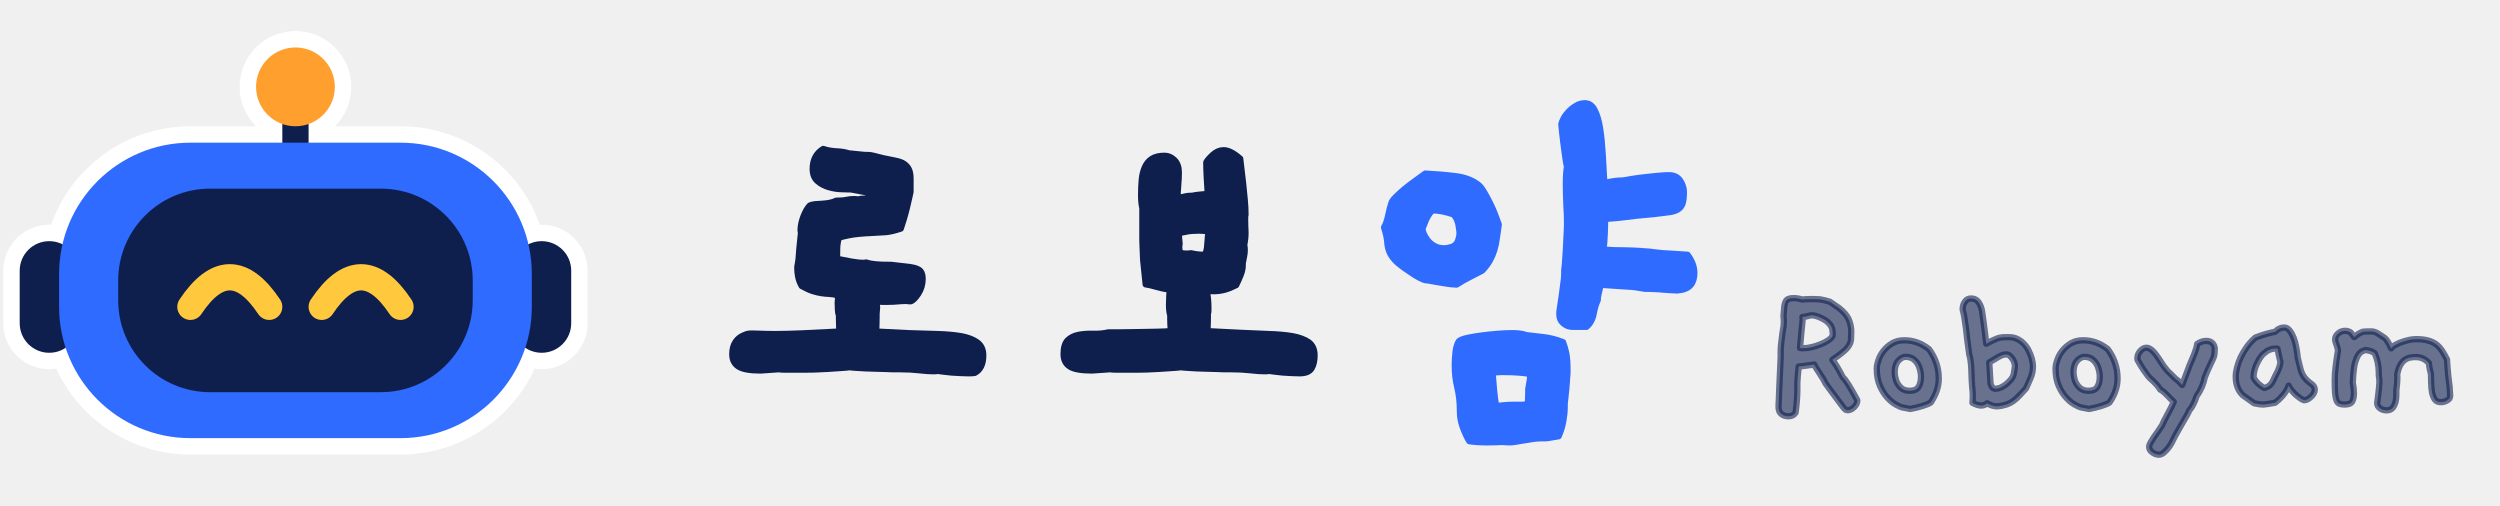
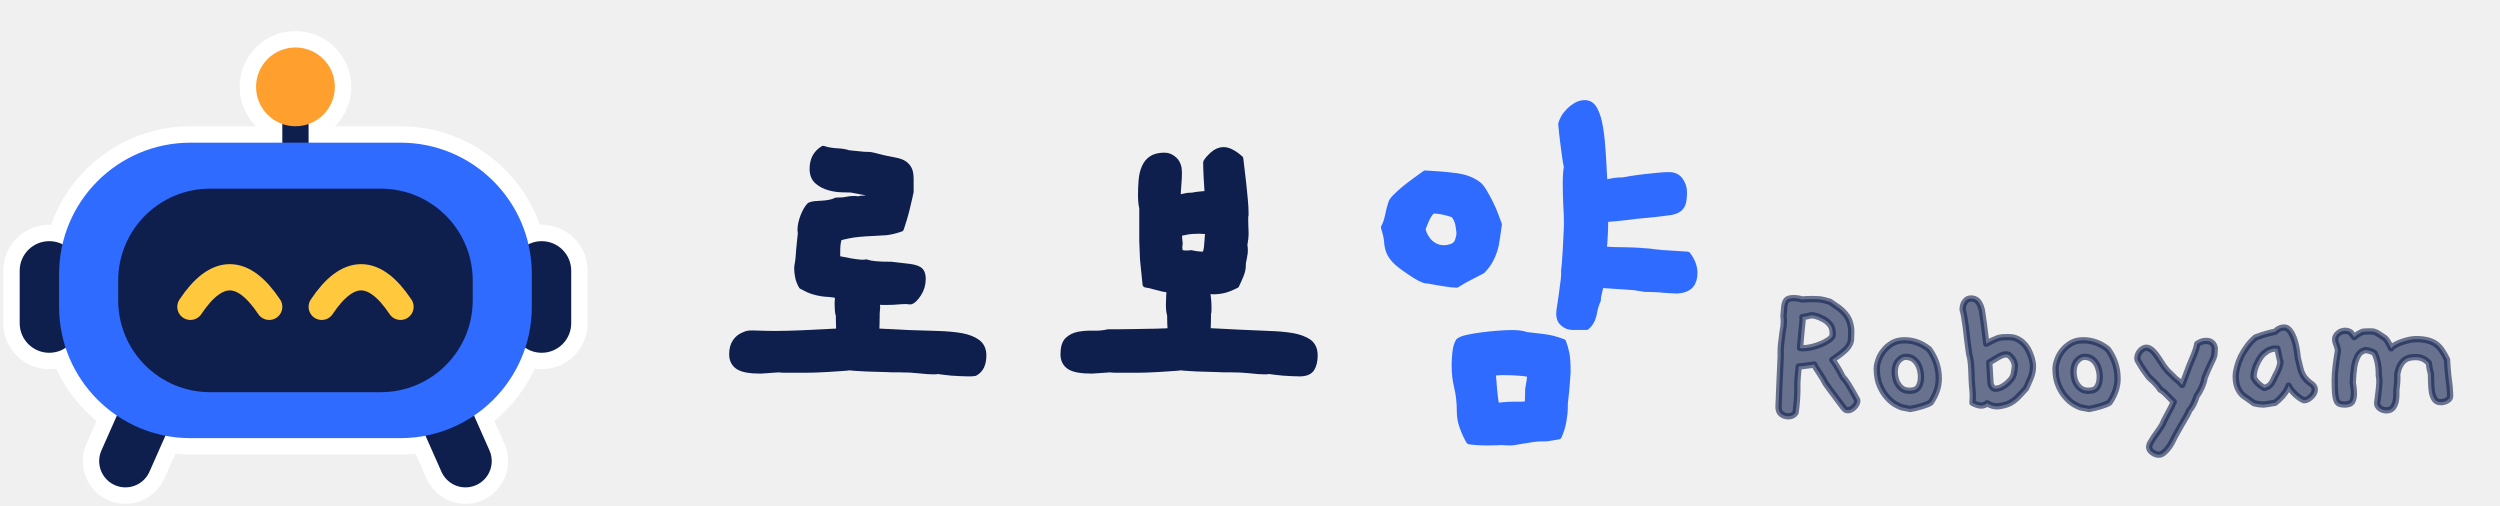
<svg xmlns="http://www.w3.org/2000/svg" viewBox="0 0 198 40" role="img" aria-label="로보얌">
  <view id="wordmark" viewBox="56 0 140 40" preserveAspectRatio="xMinYMid meet" />
  <g transform="translate(0 10) scale(0.26) translate(-10 -57)">
    <g stroke="#FFFFFF" stroke-width="10" fill="#FFFFFF" stroke-linejoin="round">
      <line x1="100" y1="45" x2="100" y2="64" />
      <circle cx="100" cy="45" r="12" />
      <rect x="16" y="92" width="18" height="34" rx="9" />
      <rect x="166" y="92" width="18" height="34" rx="9" />
      <rect x="28" y="62" width="144" height="90" rx="40" />
    </g>
+     <line x1="61.05" y1="130" x2="48.21" y2="159" stroke="#FFFFFF" stroke-width="26" stroke-linecap="round" />
+     <line x1="138.95" y1="130" x2="151.79" y2="159" stroke="#FFFFFF" stroke-width="26" stroke-linecap="round" />
+     <line x1="61.05" y1="130" x2="48.21" y2="159" stroke="#0E1F4D" stroke-width="16" stroke-linecap="round" />
+     <line x1="138.95" y1="130" x2="151.79" y2="159" stroke="#0E1F4D" stroke-width="16" stroke-linecap="round" />
    <line x1="100" y1="45" x2="100" y2="64" stroke="#0E1F4D" stroke-width="8" stroke-linecap="round" />
    <circle cx="100" cy="45" r="12" fill="#FF9F2E" />
    <rect x="16" y="92" width="18" height="34" rx="9" fill="#0E1F4D" />
    <rect x="166" y="92" width="18" height="34" rx="9" fill="#0E1F4D" />
    <rect x="28" y="62" width="144" height="90" rx="40" fill="#2F6BFF" />
    <rect x="46" y="76" width="108" height="62" rx="28" fill="#0E1F4D" />
    <path d="M68 112 Q80 94 92 112" stroke="#FFC83D" stroke-width="8" fill="none" stroke-linecap="round" />
    <path d="M108 112 Q120 94 132 112" stroke="#FFC83D" stroke-width="8" fill="none" stroke-linecap="round" />
  </g>
  <path d="M77.20 29.53L77.20 29.53Q77.87 29.18 77.87 28.15L77.87 28.15Q77.87 27.48 77.41 27.13Q76.94 26.78 76.13 26.63Q75.31 26.49 74.24 26.46Q73.17 26.42 71.95 26.39L71.95 26.39L69.39 26.26Q69.39 25.98 69.41 25.66Q69.42 25.34 69.42 25.08L69.42 25.08L69.42 24.86Q69.42 24.73 69.44 24.60Q69.46 24.47 69.46 24.34L69.46 24.34Q69.46 24.22 69.44 24.10Q69.42 23.99 69.42 23.86L69.42 23.86Q69.68 23.90 69.89 23.90Q70.10 23.90 70.29 23.90L70.29 23.90Q70.77 23.90 71.14 23.86Q71.50 23.83 71.79 23.83L71.79 23.83Q71.86 23.83 71.95 23.85Q72.05 23.86 72.11 23.86L72.11 23.86Q72.37 23.80 72.72 23.27Q73.07 22.74 73.07 22.07L73.07 22.07Q73.07 21.56 72.78 21.37Q72.50 21.18 71.70 21.11L71.70 21.11L70.58 20.98Q70.13 20.98 69.86 20.97Q69.58 20.95 69.38 20.94Q69.17 20.92 68.99 20.89Q68.82 20.86 68.59 20.79L68.59 20.79Q68.53 20.82 68.37 20.82L68.37 20.82Q67.98 20.82 67.36 20.71Q66.74 20.60 66.29 20.50L66.29 20.50Q66.29 20.12 66.30 19.64Q66.32 19.16 66.45 18.81L66.45 18.81Q67.31 18.58 67.95 18.52Q68.59 18.46 69.12 18.44Q69.65 18.42 70.16 18.38Q70.67 18.33 71.34 18.10L71.34 18.10Q71.44 17.82 71.57 17.38Q71.70 16.95 71.81 16.50Q71.92 16.06 72 15.69Q72.08 15.32 72.11 15.19L72.11 15.19L72.11 14.17Q72.11 13.62 71.94 13.34Q71.76 13.05 71.46 12.90Q71.15 12.76 70.77 12.70Q70.38 12.63 69.97 12.54L69.97 12.54Q69.01 12.28 68.82 12.28L68.82 12.28L68.69 12.28Q68.43 12.28 68.03 12.23Q67.63 12.18 67.22 12.15L67.22 12.15Q66.86 12.02 66.26 11.99Q65.65 11.96 65.20 11.80L65.20 11.80Q64.37 12.31 64.37 13.37L64.37 13.37Q64.37 14.01 64.75 14.34Q65.14 14.68 65.65 14.82Q66.16 14.97 66.66 14.98Q67.15 15 67.41 15L67.41 15Q67.63 15.03 68.10 15.13Q68.56 15.22 68.98 15.29L68.98 15.29Q68.91 15.54 68.82 15.62Q68.72 15.70 68.61 15.72Q68.50 15.74 68.34 15.74Q68.18 15.74 67.98 15.80L67.98 15.80Q67.89 15.80 67.81 15.78Q67.73 15.77 67.66 15.77L67.66 15.77Q67.34 15.77 67.06 15.83Q66.77 15.90 66.22 15.90L66.22 15.90Q66.06 15.99 65.76 16.06Q65.46 16.12 65.14 16.14Q64.82 16.15 64.53 16.18Q64.24 16.22 64.14 16.28L64.14 16.28Q63.86 16.57 63.63 17.16Q63.41 17.75 63.41 18.23L63.41 18.23Q63.41 18.30 63.42 18.34Q63.44 18.39 63.44 18.46L63.44 18.46L63.31 19.74Q63.28 20.28 63.25 20.52Q63.22 20.76 63.20 20.86Q63.18 20.95 63.17 21.02Q63.15 21.08 63.15 21.27L63.15 21.27Q63.15 21.56 63.22 21.91Q63.28 22.26 63.50 22.65L63.50 22.65Q64.02 22.94 64.37 23.05Q64.72 23.16 65.04 23.21Q65.36 23.26 65.66 23.27Q65.97 23.29 66.38 23.38L66.38 23.38Q66.38 23.54 66.37 23.70Q66.35 23.86 66.35 24.02L66.35 24.02Q66.35 24.28 66.37 24.55Q66.38 24.82 66.45 24.98L66.45 24.98L66.45 25.24Q66.45 25.46 66.46 25.70Q66.48 25.94 66.48 26.26L66.48 26.26Q64.66 26.36 63.44 26.41Q62.22 26.46 61.46 26.46Q60.69 26.46 60.27 26.44Q59.86 26.42 59.62 26.42Q59.38 26.42 59.25 26.44Q59.12 26.46 58.93 26.55L58.93 26.55Q58.51 26.71 58.26 27.08Q58.00 27.45 58.00 28.06L58.00 28.06Q58.00 28.70 58.48 29.02Q58.96 29.34 60.24 29.34L60.24 29.34L61.68 29.24Q61.87 29.27 62.10 29.27Q62.32 29.27 62.58 29.27L62.58 29.27L63.66 29.27L63.86 29.27Q64.02 29.27 64.51 29.26Q65.01 29.24 65.57 29.21Q66.13 29.18 66.62 29.14Q67.12 29.11 67.28 29.08L67.28 29.08Q67.47 29.11 68.03 29.14Q68.59 29.18 69.17 29.19Q69.74 29.21 70.21 29.22Q70.67 29.24 70.70 29.24L70.70 29.24L71.28 29.24Q72.11 29.24 72.80 29.32Q73.49 29.40 73.94 29.40L73.94 29.40Q74.16 29.40 74.26 29.37L74.26 29.37Q74.42 29.40 74.72 29.43Q75.02 29.46 75.36 29.50Q75.70 29.53 76.05 29.54Q76.40 29.56 76.69 29.56L76.69 29.56Q77.07 29.56 77.20 29.53Z" fill="#0E1F4D" stroke="#0E1F4D" stroke-width="0.5" stroke-linejoin="round" />
  <path d="M95.73 18.30L95.73 18.30Q95.66 18.68 95.65 19.02Q95.63 19.35 95.60 19.61Q95.57 19.86 95.50 20.02Q95.44 20.18 95.25 20.18L95.25 20.18Q95.06 20.18 94.82 20.15Q94.58 20.12 94.32 20.06L94.32 20.06Q94.19 20.09 94 20.09L94 20.09Q93.58 20.09 93.49 19.99Q93.39 19.90 93.39 19.51L93.39 19.51Q93.39 19.45 93.41 19.40Q93.42 19.35 93.42 19.29L93.42 19.29Q93.39 19.10 93.38 18.89Q93.36 18.68 93.36 18.46L93.36 18.46Q93.58 18.42 93.97 18.34Q94.35 18.26 94.99 18.26L94.99 18.26Q95.15 18.26 95.33 18.28Q95.50 18.30 95.73 18.30ZM95.57 23L95.57 23Q95.89 23.06 96.11 23.06L96.11 23.06Q96.56 23.06 97.01 22.94Q97.46 22.81 97.90 22.58L97.90 22.58Q98.10 22.17 98.26 21.77Q98.42 21.37 98.42 21.02L98.42 21.02L98.42 20.86Q98.48 20.50 98.53 20.28Q98.58 20.06 98.58 19.80L98.58 19.80Q98.58 19.58 98.54 19.42L98.54 19.42Q98.64 18.90 98.64 18.42L98.64 18.42Q98.64 18.17 98.62 17.93Q98.61 17.69 98.61 17.43L98.61 17.43Q98.61 17.34 98.61 17.22Q98.61 17.11 98.64 17.02L98.64 17.02Q98.64 16.44 98.58 15.82Q98.51 15.19 98.45 14.52L98.45 14.52L98.22 12.57Q97.46 11.90 96.91 11.90L96.91 11.90Q96.46 11.90 96.06 12.26Q95.66 12.63 95.54 12.86L95.54 12.86Q95.54 13.30 95.58 14.07Q95.63 14.84 95.66 15.38L95.66 15.38Q95.34 15.38 95.01 15.42Q94.67 15.45 94.42 15.51L94.42 15.51L94.29 15.51Q94.03 15.51 93.78 15.58Q93.52 15.64 93.26 15.70L93.26 15.70Q93.26 15.26 93.31 14.68Q93.36 14.10 93.36 13.66L93.36 13.66Q93.36 13.02 93.01 12.68Q92.66 12.34 92.24 12.34L92.24 12.34Q91.60 12.34 91.23 12.58Q90.86 12.82 90.67 13.26Q90.48 13.69 90.43 14.25Q90.38 14.81 90.38 15.45L90.38 15.45Q90.38 16.09 90.48 16.47L90.48 16.47L90.48 17.05L90.48 18.68L90.48 19.06Q90.48 19.22 90.50 19.59Q90.51 19.96 90.54 20.57L90.54 20.57L90.74 22.52Q91.02 22.55 91.57 22.71Q92.11 22.87 92.66 22.94L92.66 22.94Q92.62 23.19 92.61 23.50Q92.59 23.80 92.59 24.12L92.59 24.12Q92.59 24.66 92.69 24.98L92.69 24.98L92.69 25.24Q92.69 25.46 92.70 25.69Q92.72 25.91 92.72 26.23L92.72 26.23Q92.40 26.26 91.58 26.28Q90.77 26.30 89.92 26.31Q89.07 26.33 88.42 26.33Q87.76 26.33 87.76 26.33L87.76 26.33Q87.22 26.46 86.59 26.44Q85.97 26.42 85.44 26.52Q84.91 26.62 84.58 26.94Q84.24 27.26 84.24 28.06L84.24 28.06Q84.24 28.70 84.72 29.02Q85.20 29.34 86.48 29.34L86.48 29.34L87.92 29.24Q88.11 29.27 88.34 29.27Q88.56 29.27 88.82 29.27L88.82 29.27L89.90 29.27L90.10 29.27Q90.26 29.27 90.75 29.26Q91.25 29.24 91.81 29.21Q92.37 29.18 92.86 29.14Q93.36 29.11 93.52 29.08L93.52 29.08Q93.71 29.11 94.27 29.14Q94.83 29.18 95.41 29.19Q95.98 29.21 96.45 29.22Q96.91 29.24 96.94 29.24L96.94 29.24L97.52 29.24Q98.35 29.24 99.04 29.32Q99.73 29.40 100.18 29.40L100.18 29.40Q100.40 29.40 100.50 29.37L100.50 29.37Q100.66 29.40 100.96 29.43Q101.26 29.46 101.60 29.50Q101.94 29.53 102.29 29.54Q102.64 29.56 102.93 29.56L102.93 29.56Q103.63 29.56 103.87 29.18Q104.11 28.79 104.11 28.15L104.11 28.15Q104.11 27.45 103.65 27.11Q103.18 26.78 102.37 26.63Q101.55 26.49 100.48 26.46Q99.41 26.42 98.19 26.36L98.19 26.36L95.63 26.23Q95.63 25.94 95.65 25.64Q95.66 25.34 95.66 25.08L95.66 25.08L95.66 24.86Q95.70 24.73 95.70 24.60Q95.70 24.47 95.70 24.31L95.70 24.31Q95.70 23.96 95.66 23.62Q95.63 23.29 95.57 23Z" fill="#0E1F4D" stroke="#0E1F4D" stroke-width="0.5" stroke-linejoin="round" />
  <path d="M133.65 20.18L133.65 20.18L132.27 20.09Q131.60 20.06 131.34 20.02Q131.09 19.99 130.96 19.98Q130.83 19.96 130.69 19.94Q130.54 19.93 130.13 19.90L130.13 19.90Q129.68 19.86 129.33 19.85Q128.98 19.83 128.62 19.83Q128.27 19.83 127.89 19.82Q127.50 19.80 126.99 19.77L126.99 19.77Q127.06 19.32 127.09 18.58Q127.12 17.85 127.12 17.34L127.12 17.34Q127.63 17.30 127.98 17.27Q128.34 17.24 128.72 17.19Q129.10 17.14 129.62 17.08Q130.13 17.02 130.99 16.95L130.99 16.95Q131.66 16.86 132.13 16.81Q132.59 16.76 132.86 16.60Q133.14 16.44 133.25 16.14Q133.36 15.83 133.36 15.22L133.36 15.22Q133.36 14.74 133.07 14.31Q132.78 13.88 132.18 13.88L132.18 13.88Q131.82 13.88 131.31 13.93Q130.80 13.98 130.26 14.04Q129.71 14.10 129.23 14.18Q128.75 14.26 128.53 14.30L128.53 14.30L128.40 14.30Q128.11 14.30 127.74 14.36Q127.38 14.42 127.06 14.49L127.06 14.49Q126.99 13.30 126.93 12.17Q126.86 11.03 126.72 10.15Q126.58 9.27 126.30 8.73Q126.03 8.18 125.52 8.18L125.52 8.18Q125.14 8.18 124.82 8.38Q124.50 8.57 124.24 8.84Q123.98 9.11 123.84 9.38Q123.70 9.66 123.66 9.82L123.66 9.82Q123.73 10.62 123.82 11.29L123.82 11.29Q123.89 11.86 123.97 12.42Q124.05 12.98 124.11 13.21L124.11 13.21Q124.02 13.69 124.02 14.52L124.02 14.52Q124.02 14.90 124.03 15.35Q124.05 15.80 124.06 16.22Q124.08 16.63 124.10 17Q124.11 17.37 124.11 17.56L124.11 17.56L124.11 17.94L124.02 19.80Q123.98 20.44 123.95 20.84Q123.92 21.24 123.89 21.43L123.89 21.43L123.89 21.72Q123.89 22.01 123.82 22.46Q123.76 22.90 123.70 23.38Q123.63 23.86 123.57 24.26Q123.50 24.66 123.50 24.86L123.50 24.86Q123.50 25.34 123.82 25.61Q124.14 25.88 124.53 25.88L124.53 25.88L125.65 25.88Q126.10 25.50 126.22 24.82Q126.35 24.15 126.54 23.77L126.54 23.77L126.54 23.70Q126.54 23.51 126.62 23.21Q126.70 22.90 126.77 22.55L126.77 22.55Q127.66 22.62 128.22 22.65Q128.78 22.68 129.17 22.71Q129.55 22.74 129.79 22.79Q130.03 22.84 130.29 22.87L130.29 22.87L130.54 22.87Q130.77 22.87 131.10 22.89Q131.44 22.90 131.78 22.94Q132.11 22.97 132.40 22.98Q132.69 23 132.85 23L132.85 23Q133.58 22.94 133.89 22.58Q134.19 22.23 134.19 21.62L134.19 21.62Q134.19 20.89 133.65 20.18ZM118.70 17.78L118.70 17.78Q118.64 17.59 118.46 17.13Q118.29 16.66 118.05 16.17Q117.81 15.67 117.55 15.24Q117.30 14.81 117.10 14.65L117.10 14.65Q116.40 14.10 115.31 13.96Q114.22 13.82 112.88 13.75L112.88 13.75Q112.53 14.01 112.08 14.33Q111.63 14.65 111.23 14.98Q110.83 15.32 110.53 15.62Q110.22 15.93 110.19 16.12L110.19 16.12Q110.06 16.50 109.94 17.10Q109.81 17.69 109.62 18.01L109.62 18.01Q109.84 18.71 109.87 19.14Q109.90 19.58 110.03 19.91Q110.16 20.25 110.48 20.60Q110.80 20.95 111.63 21.50L111.63 21.50Q112.59 22.17 112.98 22.20L112.98 22.20L113.04 22.20Q113.07 22.20 113.34 22.25Q113.62 22.30 113.97 22.36Q114.32 22.42 114.66 22.47Q114.99 22.52 115.15 22.52L115.15 22.52Q115.31 22.52 115.33 22.54Q115.34 22.55 115.39 22.52Q115.44 22.49 115.62 22.38Q115.79 22.26 116.27 22.01L116.27 22.01L117.39 21.43Q117.78 21.02 118 20.62Q118.22 20.22 118.35 19.80Q118.48 19.38 118.54 18.89Q118.61 18.39 118.70 17.78ZM124.14 29.53L124.14 29.53L124.14 29.24Q124.14 28.50 124.05 28.01Q123.95 27.51 123.79 27.10L123.79 27.10Q122.96 26.78 122.21 26.70Q121.46 26.62 120.91 26.55L120.91 26.55Q120.66 26.46 120.35 26.42Q120.05 26.39 119.73 26.39L119.73 26.39Q119.28 26.39 118.64 26.44Q118 26.49 117.38 26.57Q116.75 26.65 116.24 26.76Q115.73 26.87 115.54 27.03L115.54 27.03Q115.34 27.35 115.28 27.90Q115.22 28.44 115.22 28.95L115.22 28.95Q115.22 29.85 115.42 30.68Q115.63 31.51 115.63 32.63L115.63 32.63Q115.63 33.24 115.87 33.88Q116.11 34.52 116.37 34.94L116.37 34.94Q116.94 35.03 117.78 35.03L117.78 35.03Q118.13 35.03 118.45 35.02Q118.77 35 118.93 35L118.93 35Q119.12 35 119.30 35.02Q119.47 35.03 119.63 35.03L119.63 35.03Q119.76 35.03 120.06 34.98Q120.37 34.94 120.72 34.87Q121.07 34.81 121.42 34.76Q121.78 34.71 122.03 34.71L122.03 34.71L122.35 34.71Q122.51 34.71 122.78 34.66Q123.06 34.62 123.44 34.55L123.44 34.55Q123.70 33.98 123.81 33.35Q123.92 32.73 123.92 32.25L123.92 32.25L123.92 31.99Q123.98 31.45 124.05 30.76Q124.11 30.07 124.14 29.53ZM115.47 19.10L115.47 19.10Q115.31 19.45 114.98 19.56Q114.64 19.67 114.38 19.67L114.38 19.67Q113.94 19.67 113.60 19.48Q113.26 19.29 113.06 19.02Q112.85 18.74 112.75 18.49Q112.66 18.23 112.66 18.10L112.66 18.10Q112.66 18.10 112.74 17.90Q112.82 17.69 112.93 17.43Q113.04 17.18 113.20 16.94Q113.36 16.70 113.55 16.66L113.55 16.66Q114.16 16.66 115.12 16.98L115.12 16.98Q115.44 17.34 115.52 17.83Q115.60 18.33 115.60 18.46L115.60 18.46Q115.60 18.71 115.47 19.10ZM121.20 29.62L121.20 29.62Q121.20 29.91 121.15 30.20Q121.10 30.49 121.04 30.84L121.04 30.84L121.04 31.19Q121.04 31.54 121.02 31.80Q121.01 32.06 120.56 32.06L120.56 32.06L120.05 32.06Q119.47 32.06 119.09 32.10Q118.70 32.15 118.51 32.15L118.51 32.15Q118.45 31.93 118.40 31.58Q118.35 31.22 118.32 30.84Q118.29 30.46 118.26 30.09Q118.22 29.72 118.22 29.50L118.22 29.50Q118.38 29.50 118.58 29.48Q118.77 29.46 118.93 29.46L118.93 29.46Q119.76 29.46 120.24 29.50Q120.72 29.53 121.20 29.62Z" fill="#2F6BFF" stroke="#2F6BFF" stroke-width="0.5" stroke-linejoin="round" />
  <path d="M147.10 31.70L147.10 31.70Q147.10 31.99 146.85 32.24Q146.59 32.49 146.34 32.49L146.34 32.49Q146.21 32.49 146.13 32.41L146.13 32.41Q146.11 32.41 145.98 32.25Q145.86 32.09 145.68 31.85Q145.50 31.61 145.30 31.34Q145.09 31.06 144.91 30.82Q144.74 30.58 144.63 30.43Q144.53 30.28 144.54 30.30L144.54 30.30Q144.51 30.20 144.38 29.99Q144.26 29.78 144.10 29.55Q143.95 29.32 143.82 29.12Q143.70 28.92 143.68 28.87L143.68 28.87Q143.65 28.87 143.50 28.90Q143.36 28.92 143.18 28.94Q143.01 28.97 142.82 28.99Q142.64 29.02 142.54 29.02L142.54 29.02L142.46 29.02Q142.42 29.51 142.38 29.83Q142.35 30.15 142.35 30.31L142.35 30.31L142.35 30.81Q142.35 31.67 142.21 32.68L142.21 32.68Q142.02 32.97 141.65 32.97L141.65 32.97Q141.33 32.97 141.10 32.80Q140.86 32.63 140.86 32.22L140.86 32.22Q140.86 32.09 140.87 31.90Q140.88 31.72 140.89 31.53Q140.90 31.34 140.90 31.18Q140.91 31.03 140.91 30.98L140.91 30.98L140.91 30.90L141.02 28.49Q141.04 28.28 141.03 27.98Q141.02 27.67 141.06 27.27L141.06 27.27L141.18 26.31Q141.28 25.82 141.28 25.46L141.28 25.46Q141.28 25.35 141.27 25.25Q141.26 25.14 141.25 25.03L141.25 25.03Q141.25 25.03 141.30 24.47L141.30 24.47Q141.31 24.09 141.44 23.85Q141.57 23.61 142.05 23.61L142.05 23.61Q142.38 23.61 142.72 23.72L142.72 23.72Q143.04 23.69 143.29 23.69Q143.54 23.69 143.71 23.69L143.71 23.69Q143.87 23.69 144 23.70Q144.13 23.70 144.26 23.73Q144.38 23.75 144.54 23.79Q144.70 23.83 144.93 23.90L144.93 23.90L145.63 24.38Q146.22 24.84 146.42 25.30Q146.62 25.77 146.62 26.28L146.62 26.28Q146.62 26.63 146.60 26.88Q146.58 27.13 146.43 27.37Q146.29 27.61 145.98 27.86Q145.68 28.12 145.12 28.50L145.12 28.50Q145.49 28.97 145.95 29.88L145.95 29.88Q146.24 30.10 147.10 31.70ZM145.14 26.60L145.14 26.60Q145.15 26.54 145.15 26.42L145.15 26.42Q145.15 26.26 145.12 26.10Q145.09 25.93 144.98 25.76Q144.86 25.59 144.65 25.42Q144.43 25.26 144.05 25.10L144.05 25.10Q143.71 24.97 143.49 24.97L143.49 24.97Q143.42 24.98 143.31 25L143.31 25Q143.22 25.03 143.07 25.06Q142.93 25.08 142.75 25.11L142.75 25.11Q142.77 25.21 142.77 25.30Q142.77 25.38 142.74 25.62Q142.72 25.86 142.67 26.31Q142.62 26.76 142.56 27.56L142.56 27.56Q142.62 27.58 142.69 27.58Q142.75 27.58 142.82 27.58L142.82 27.58Q143.12 27.58 143.50 27.49Q143.87 27.40 144.21 27.26Q144.54 27.13 144.80 26.95Q145.06 26.78 145.14 26.60Z" fill="#0E1F4D" stroke="#0E1F4D" stroke-width="0.5" stroke-linejoin="round" fill-opacity="0.6" stroke-opacity="0.6" />
  <path d="M152.91 31.88L152.91 31.88Q152.70 32.02 152.24 32.16Q151.78 32.30 151.28 32.39L151.28 32.39L150.62 32.26Q150.48 32.22 150.15 32.04Q149.82 31.86 149.49 31.50Q149.15 31.14 148.90 30.58Q148.64 30.01 148.64 29.19L148.64 29.19Q148.64 28.90 148.78 28.51Q148.91 28.12 149.18 27.78Q149.46 27.43 149.86 27.19Q150.27 26.95 150.82 26.95L150.82 26.95Q151.90 26.95 152.78 27.66L152.78 27.66Q153.55 28.71 153.55 29.99L153.55 29.99Q153.55 30.94 152.91 31.88ZM152.13 29.61L152.13 29.61Q152.05 28.98 151.74 28.62Q151.42 28.26 150.94 28.26L150.94 28.26Q150.62 28.26 150.34 28.58Q150.06 28.89 150.06 29.48L150.06 29.48Q150.06 29.72 150.13 29.98Q150.19 30.25 150.34 30.46Q150.48 30.68 150.70 30.82Q150.93 30.95 151.25 30.95L151.25 30.95Q151.76 30.95 151.95 30.64Q152.14 30.33 152.14 29.86L152.14 29.86Q152.14 29.80 152.14 29.74Q152.13 29.69 152.13 29.61Z" fill="#0E1F4D" stroke="#0E1F4D" stroke-width="0.5" stroke-linejoin="round" fill-opacity="0.6" stroke-opacity="0.6" />
  <path d="M160.62 27.67L160.62 27.67Q161.01 28.42 161.01 29.05L161.01 29.05Q161.01 29.51 160.80 29.99L160.80 29.99L160.46 30.76L159.97 31.29Q159.46 31.85 158.96 32.02Q158.46 32.18 158.16 32.18L158.16 32.18Q157.78 32.18 157.38 31.94L157.38 31.94Q157.17 32.12 156.91 32.12L156.91 32.12Q156.62 32.12 156.22 31.90L156.22 31.90Q156.24 31.74 156.24 31.54Q156.24 31.35 156.24 31.13L156.24 31.13Q156.24 31 156.22 30.89Q156.21 30.78 156.19 30.59Q156.18 30.41 156.16 30.10Q156.14 29.80 156.13 29.30L156.13 29.30Q156.11 28.79 156.06 28.50Q156.02 28.20 155.97 28.12L155.97 28.12Q155.89 27.58 155.82 27.02Q155.76 26.46 155.70 25.97Q155.63 25.48 155.57 25.10Q155.50 24.71 155.44 24.52L155.44 24.52Q155.44 24.15 155.62 23.90Q155.79 23.64 156.10 23.64L156.10 23.64Q156.26 23.64 156.40 23.69Q156.54 23.74 156.66 23.88Q156.78 24.02 156.88 24.28Q156.98 24.54 157.02 24.95L157.02 24.95Q157.07 25.35 157.10 25.51Q157.12 25.67 157.14 25.83Q157.17 25.99 157.20 26.28Q157.23 26.57 157.31 27.22L157.31 27.22Q157.60 27.06 157.82 26.96Q158.03 26.86 158.22 26.79Q158.42 26.73 158.62 26.71Q158.82 26.70 159.09 26.70L159.09 26.70Q159.39 26.70 159.64 26.79Q159.89 26.89 160.07 27.03Q160.26 27.18 160.39 27.34Q160.53 27.51 160.62 27.67ZM159.50 29.56L159.50 29.56Q159.58 29.11 159.58 28.97L159.58 28.97Q159.58 28.89 159.54 28.74Q159.49 28.58 159.40 28.44Q159.31 28.30 159.18 28.18Q159.06 28.07 158.88 28.07L158.88 28.07Q158.61 28.07 158.26 28.28Q157.90 28.49 157.55 28.70L157.55 28.70L157.65 30.39Q157.76 30.79 158.06 30.79L158.06 30.79Q158.22 30.79 158.45 30.70Q158.67 30.60 158.89 30.43Q159.10 30.26 159.28 30.04Q159.46 29.82 159.50 29.56Z" fill="#0E1F4D" stroke="#0E1F4D" stroke-width="0.5" stroke-linejoin="round" fill-opacity="0.6" stroke-opacity="0.6" />
  <path d="M167.07 31.88L167.07 31.88Q166.86 32.02 166.40 32.16Q165.94 32.30 165.44 32.39L165.44 32.39L164.78 32.26Q164.64 32.22 164.31 32.04Q163.98 31.86 163.65 31.50Q163.31 31.14 163.06 30.58Q162.80 30.01 162.80 29.19L162.80 29.19Q162.80 28.90 162.94 28.51Q163.07 28.12 163.34 27.78Q163.62 27.43 164.02 27.19Q164.43 26.95 164.98 26.95L164.98 26.95Q166.06 26.95 166.94 27.66L166.94 27.66Q167.71 28.71 167.71 29.99L167.71 29.99Q167.71 30.94 167.07 31.88ZM166.29 29.61L166.29 29.61Q166.21 28.98 165.90 28.62Q165.58 28.26 165.10 28.26L165.10 28.26Q164.78 28.26 164.50 28.58Q164.22 28.89 164.22 29.48L164.22 29.48Q164.22 29.72 164.29 29.98Q164.35 30.25 164.50 30.46Q164.64 30.68 164.86 30.82Q165.09 30.95 165.41 30.95L165.41 30.95Q165.92 30.95 166.11 30.64Q166.30 30.33 166.30 29.86L166.30 29.86Q166.30 29.80 166.30 29.74Q166.29 29.69 166.29 29.61Z" fill="#0E1F4D" stroke="#0E1F4D" stroke-width="0.5" stroke-linejoin="round" fill-opacity="0.6" stroke-opacity="0.6" />
  <path d="M175.41 27.58L175.41 27.58Q175.39 27.93 175.38 28.07Q175.36 28.22 175.29 28.38Q175.22 28.55 175.06 28.87Q174.90 29.19 174.61 29.90L174.61 29.90Q174.48 30.65 173.97 31.38L173.97 31.38Q173.71 32.17 173.39 32.50L173.39 32.50Q173.34 32.65 173.17 32.95Q172.99 33.26 172.79 33.60Q172.59 33.94 172.41 34.27Q172.22 34.60 172.14 34.78L172.14 34.78Q172.11 34.86 172.00 35.06Q171.89 35.26 171.74 35.46Q171.58 35.67 171.38 35.84Q171.18 36.01 170.99 36.01L170.99 36.01Q170.70 36.01 170.46 35.82Q170.21 35.64 170.21 35.38L170.21 35.38Q170.21 35.26 170.32 35.06Q170.43 34.86 170.59 34.62Q170.75 34.39 170.93 34.14Q171.10 33.90 171.23 33.69L171.23 33.69Q171.28 33.56 171.41 33.30Q171.54 33.05 171.69 32.77Q171.84 32.49 171.98 32.22Q172.11 31.96 172.16 31.82L172.16 31.82Q172.11 31.78 171.98 31.65Q171.86 31.51 171.70 31.36Q171.55 31.21 171.39 31.06Q171.23 30.92 171.10 30.86L171.10 30.86Q170.93 30.60 170.80 30.46Q170.67 30.31 170.57 30.22Q170.46 30.12 170.35 30.02Q170.24 29.93 170.10 29.75Q169.97 29.58 169.77 29.29Q169.57 29 169.30 28.52L169.30 28.52Q169.28 28.47 169.28 28.38L169.28 28.38Q169.28 28.06 169.51 27.80Q169.74 27.54 170.00 27.54L170.00 27.54Q170.18 27.54 170.40 27.71Q170.62 27.88 170.91 28.31L170.91 28.31Q171.22 28.79 171.38 29.02Q171.55 29.24 171.67 29.38Q171.79 29.51 171.93 29.63Q172.06 29.75 172.32 30.02L172.32 30.02Q172.51 30.12 172.83 30.49L172.83 30.49L173.41 28.94Q173.58 28.52 173.77 28.08Q173.95 27.64 174.02 27.24L174.02 27.24Q174.37 27 174.72 27L174.72 27Q175.31 27 175.41 27.58Z" fill="#0E1F4D" stroke="#0E1F4D" stroke-width="0.5" stroke-linejoin="round" fill-opacity="0.6" stroke-opacity="0.6" />
  <path d="M183.04 30.39L183.04 30.39Q183.33 30.58 183.33 30.86L183.33 30.86Q183.33 31 183.25 31.15Q183.17 31.30 183.04 31.42Q182.91 31.54 182.77 31.62Q182.62 31.70 182.48 31.70L182.48 31.70Q182.35 31.66 182.18 31.54Q182.00 31.42 181.82 31.26Q181.65 31.11 181.50 30.92Q181.34 30.73 181.26 30.54L181.26 30.54L181.15 30.81Q180.85 31.38 180.19 31.90L180.19 31.90Q179.39 32.04 179.26 32.04L179.26 32.04Q178.96 32.04 178.53 31.94L178.53 31.94L177.65 31.32Q177.07 30.78 177.07 29.83L177.07 29.83Q177.07 29.50 177.18 29.09Q177.28 28.68 177.48 28.26Q177.68 27.85 177.97 27.45Q178.26 27.05 178.64 26.73L178.64 26.73Q179.10 26.55 179.54 26.43Q179.97 26.31 180.19 26.28L180.19 26.28Q180.50 25.94 180.91 25.94L180.91 25.94Q181.15 25.94 181.34 26.18Q181.52 26.41 181.66 26.76Q181.79 27.11 181.87 27.54Q181.95 27.96 181.98 28.34L181.98 28.34L182.19 29.19Q182.29 29.59 182.50 29.88Q182.72 30.17 183.04 30.39ZM180.61 28.62L180.61 28.62Q180.58 28.60 180.37 27.61L180.37 27.61Q180.29 27.61 180.13 27.61Q179.97 27.61 179.75 27.70Q179.54 27.78 179.29 28Q179.04 28.22 178.82 28.65L178.82 28.65Q178.48 29.27 178.48 29.90L178.48 29.90Q178.75 30.42 179.33 30.73L179.33 30.73Q179.50 30.68 179.62 30.62Q179.74 30.55 179.84 30.44Q179.94 30.33 180.02 30.16Q180.11 29.99 180.22 29.74L180.22 29.74Q180.43 29.37 180.52 29.09Q180.61 28.81 180.61 28.62Z" fill="#0E1F4D" stroke="#0E1F4D" stroke-width="0.5" stroke-linejoin="round" fill-opacity="0.6" stroke-opacity="0.6" />
  <path d="M194.05 31.27L194.05 31.37Q194.05 31.58 193.82 31.71Q193.58 31.85 193.31 31.85L193.31 31.85Q192.99 31.85 192.84 31.64Q192.69 31.43 192.62 31.10Q192.56 30.78 192.55 30.38Q192.54 29.98 192.53 29.61L192.53 29.61Q192.50 29.50 192.45 29.29Q192.40 29.08 192.37 28.76L192.37 28.76Q191.94 28.28 191.33 28.28L191.33 28.28Q191.10 28.28 190.88 28.32Q190.66 28.36 190.46 28.50Q190.27 28.63 190.11 28.90Q189.95 29.18 189.86 29.64L189.86 29.64Q189.87 29.72 189.87 29.93L189.87 29.93Q189.87 30.10 189.85 30.35Q189.82 30.60 189.79 30.92L189.79 30.92L189.79 31Q189.79 31.06 189.79 31.31Q189.79 31.56 189.73 31.82Q189.66 32.09 189.50 32.30Q189.33 32.50 189.01 32.50L189.01 32.50Q188.72 32.50 188.50 32.34Q188.27 32.17 188.27 31.93L188.27 31.93Q188.27 31.90 188.30 31.69Q188.32 31.48 188.36 31.22Q188.40 30.95 188.42 30.69Q188.45 30.42 188.45 30.26L188.45 30.26Q188.45 29.99 188.40 29.72L188.40 29.72L188.40 29.51Q188.40 28.70 188.08 27.98L188.08 27.98Q187.84 27.78 187.33 27.72L187.33 27.72Q187.23 27.75 187.09 27.82Q186.94 27.88 186.80 28.08Q186.66 28.28 186.54 28.65Q186.43 29.02 186.38 29.64L186.38 29.64L186.34 30.30Q186.43 30.78 186.43 31.13L186.43 31.13Q186.43 31.54 186.30 31.79Q186.16 32.04 185.70 32.04L185.70 32.04Q185.46 32.04 185.30 31.98Q185.15 31.93 185.06 31.73Q184.98 31.53 184.94 31.14Q184.91 30.74 184.91 30.09L184.91 30.09Q184.91 29.56 184.98 29.06Q185.04 28.55 185.17 27.75L185.17 27.75Q185.12 27.48 185.03 27.25Q184.94 27.02 184.94 26.89L184.94 26.89Q184.94 26.62 185.18 26.41Q185.42 26.20 185.74 26.20L185.74 26.20Q185.98 26.20 186.18 26.34L186.18 26.34L186.45 26.70Q186.64 26.54 186.78 26.45Q186.93 26.36 187.04 26.31Q187.15 26.26 187.26 26.26Q187.38 26.25 187.52 26.25L187.52 26.25Q187.73 26.25 187.85 26.25Q187.97 26.25 188.10 26.30Q188.22 26.34 188.39 26.45Q188.56 26.55 188.86 26.76L188.86 26.76Q189.06 26.89 189.38 27.59L189.38 27.59L189.47 27.48Q189.60 27.37 189.82 27.26Q190.05 27.14 190.31 27.06Q190.58 26.97 190.86 26.91Q191.14 26.86 191.36 26.86L191.36 26.86Q191.89 26.86 192.27 26.96Q192.66 27.06 192.93 27.26Q193.20 27.46 193.41 27.78Q193.62 28.09 193.81 28.49L193.81 28.49L193.81 28.60Q193.81 28.73 193.84 29.06Q193.87 29.40 193.90 29.74Q193.94 30.07 193.97 30.32Q194.00 30.57 194.00 30.54L194.00 30.54Q194.00 30.55 194.01 30.64Q194.02 30.73 194.02 30.85Q194.03 30.97 194.04 31.09Q194.05 31.21 194.05 31.27L194.05 31.27Z" fill="#0E1F4D" stroke="#0E1F4D" stroke-width="0.5" stroke-linejoin="round" fill-opacity="0.6" stroke-opacity="0.6" />
</svg>
